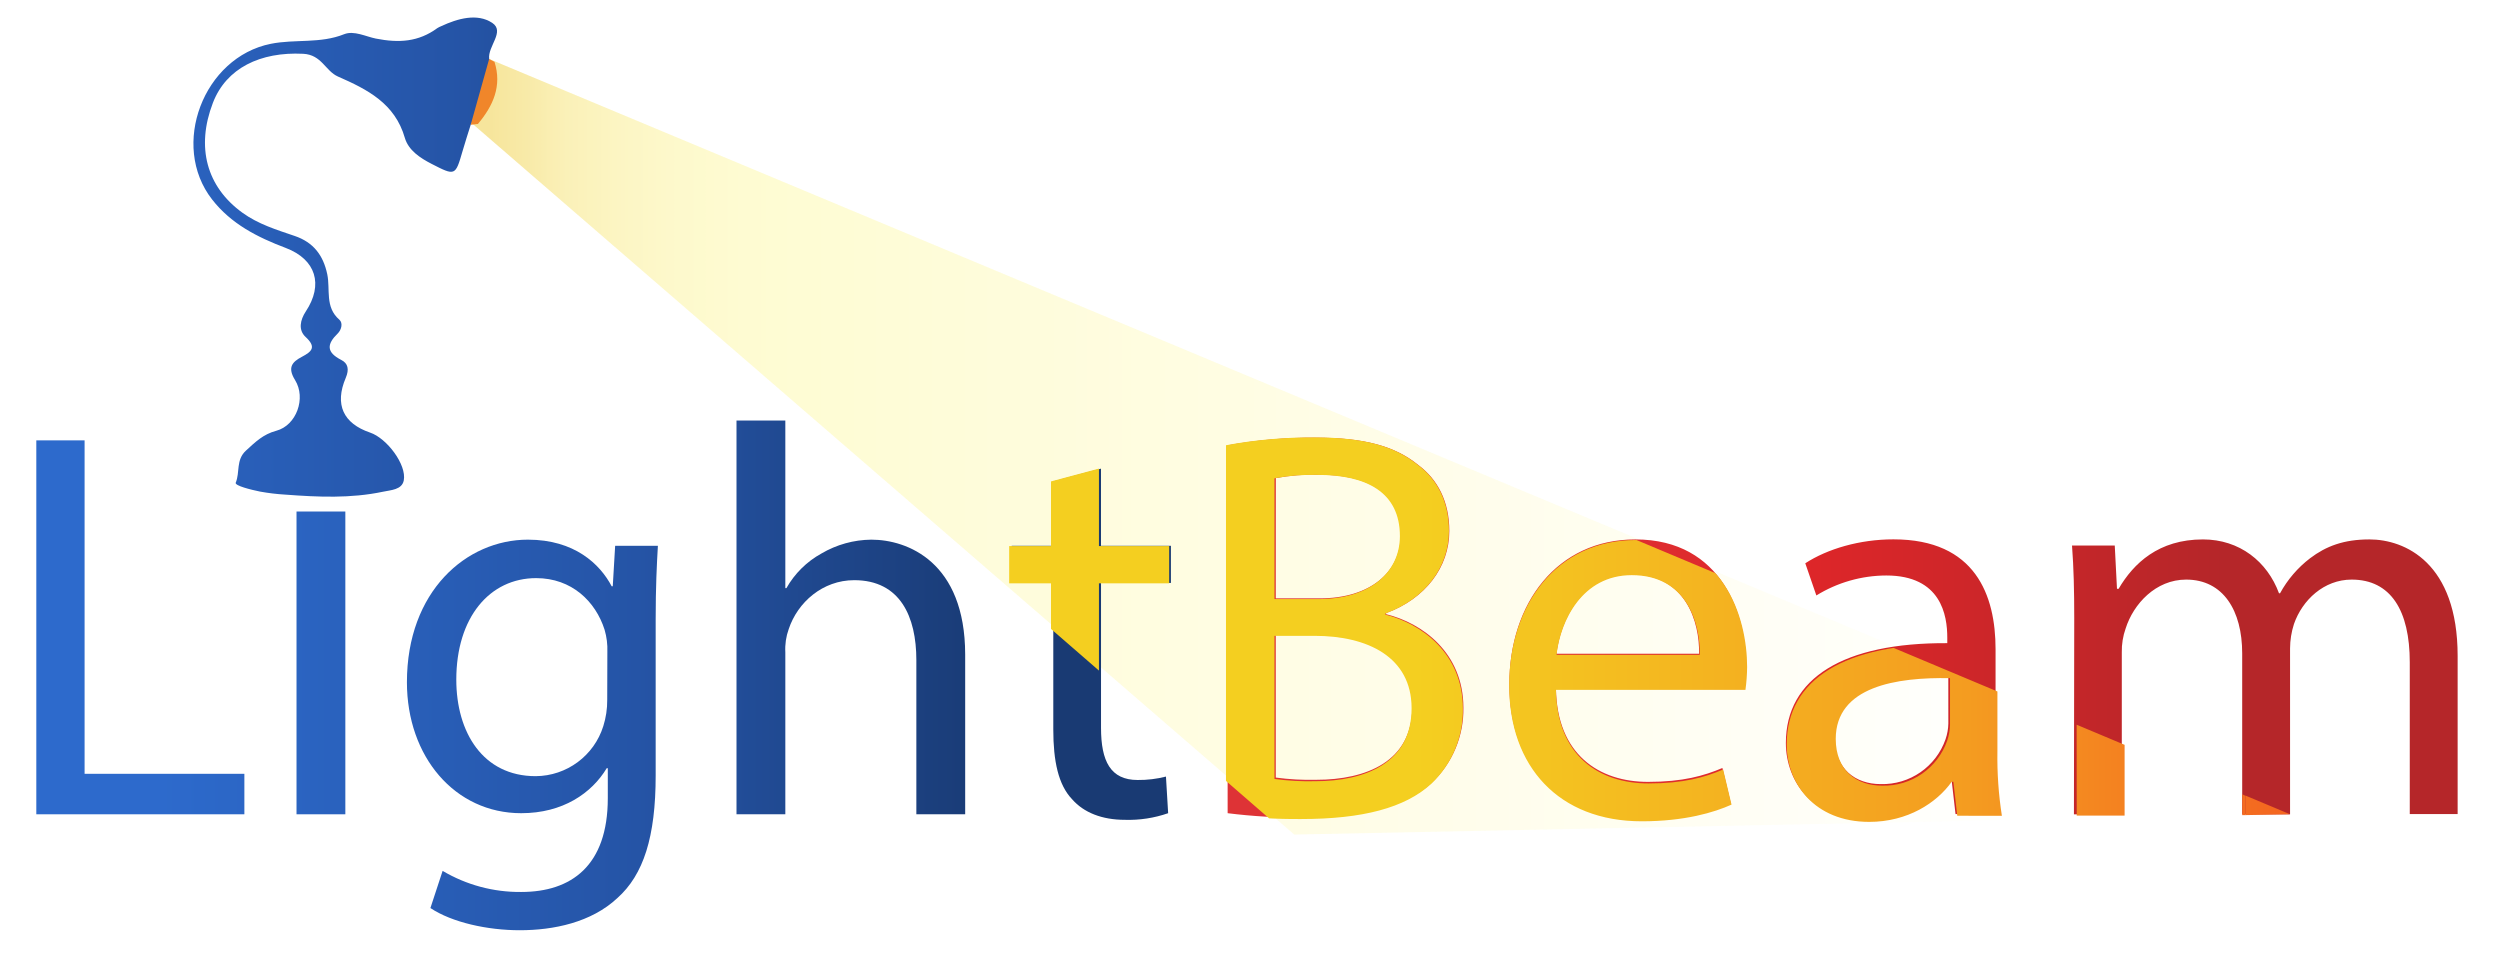
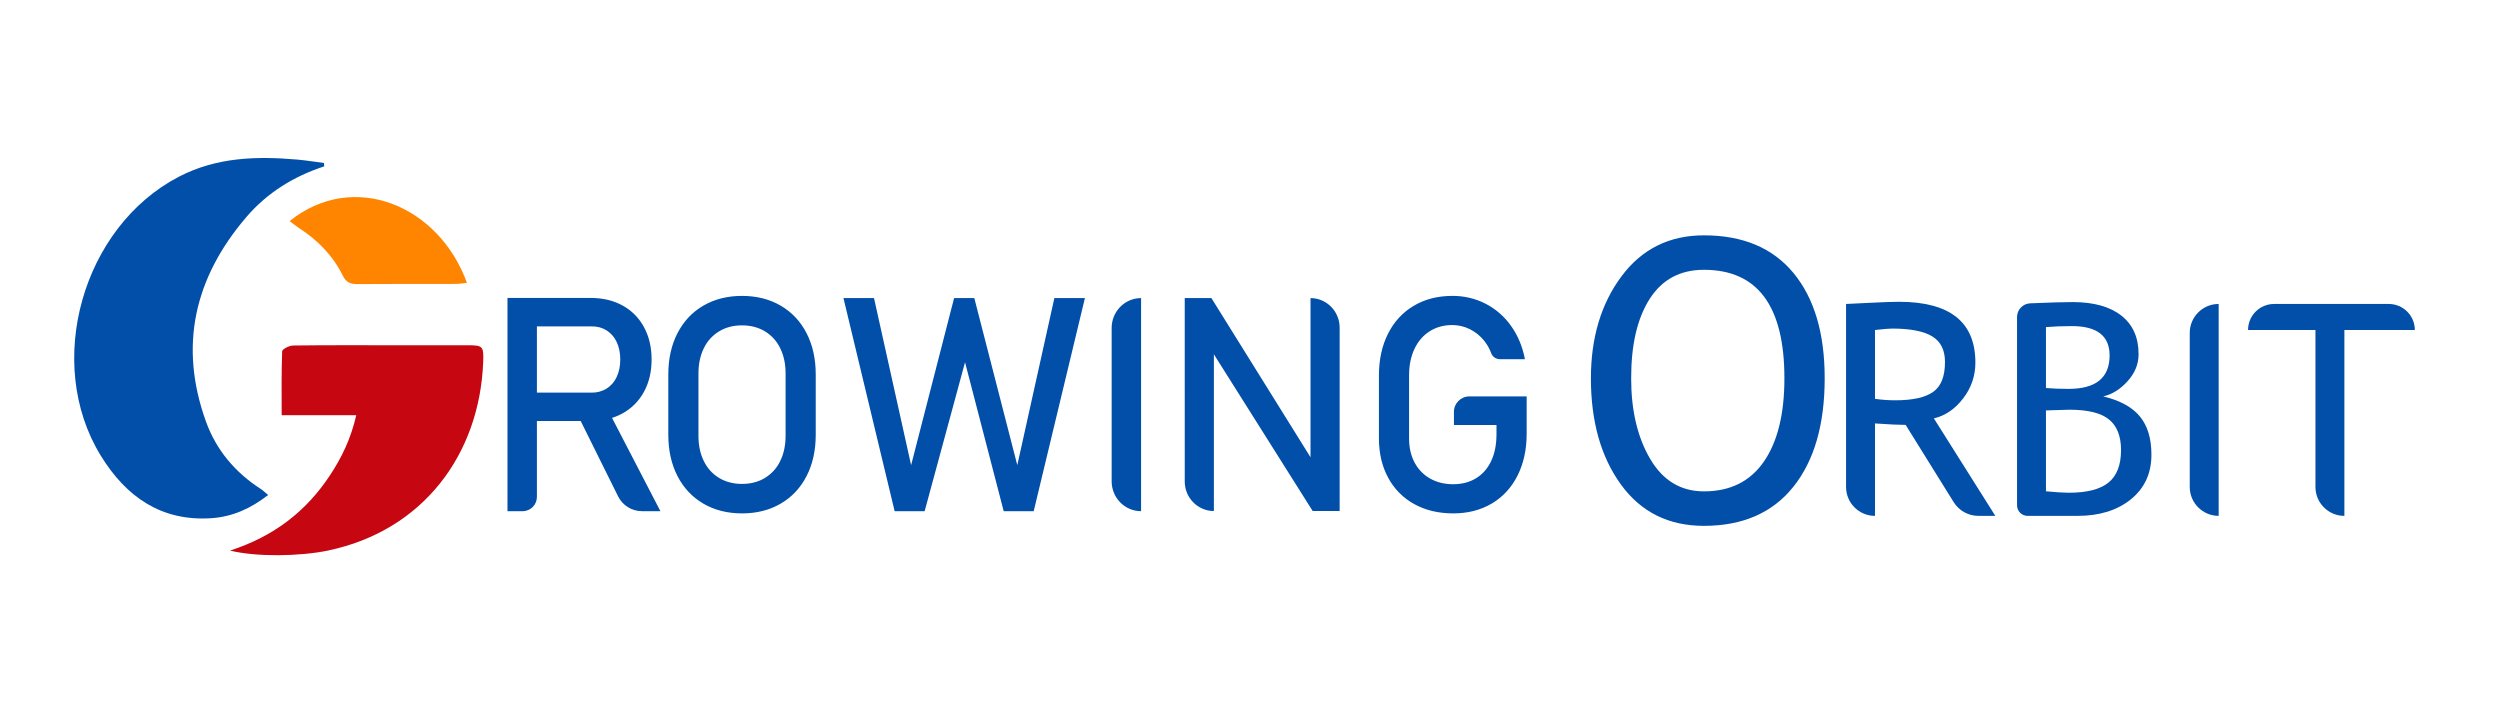
- <svg xmlns="http://www.w3.org/2000/svg" xmlns:xlink="http://www.w3.org/1999/xlink" id="Layer_1" data-name="Layer 1" viewBox="0 0 731.16 282.96">
+ <svg xmlns="http://www.w3.org/2000/svg" id="Layer_1" data-name="Layer 1" viewBox="0 0 4009.36 1144.39">
  <defs>
-     <style>.cls-1{fill:none;}.cls-2{opacity:0.39;fill:url(#linear-gradient);}.cls-3{fill:url(#linear-gradient-2);}.cls-4{fill:#f0862a;}.cls-5{fill:url(#linear-gradient-3);}.cls-6{fill:url(#linear-gradient-4);}.cls-7{fill:url(#linear-gradient-5);}.cls-8{fill:url(#linear-gradient-6);}.cls-9{fill:url(#linear-gradient-7);}.cls-10{fill:url(#linear-gradient-8);}.cls-11{clip-path:url(#clip-path);}.cls-12{fill:url(#linear-gradient-9);}.cls-13{fill:#f46b20;}</style>
-     <linearGradient id="linear-gradient" x1="127.4" y1="130.67" x2="671.73" y2="130.67" gradientUnits="userSpaceOnUse">
-       <stop offset="0.03" stop-color="#e9bd00" />
-       <stop offset="0.05" stop-color="#eeca21" />
-       <stop offset="0.07" stop-color="#f3da48" />
-       <stop offset="0.1" stop-color="#f7e666" />
-       <stop offset="0.13" stop-color="#fbef7c" />
-       <stop offset="0.16" stop-color="#fcf489" />
-       <stop offset="0.18" stop-color="#fdf68d" />
-       <stop offset="0.86" stop-color="#fff" />
-       <stop offset="0.99" stop-color="#fff" />
-       <stop offset="1" stop-color="#fff" />
-     </linearGradient>
-     <linearGradient id="linear-gradient-2" x1="-26.95" y1="75.2" x2="280.2" y2="75.2" gradientUnits="userSpaceOnUse">
-       <stop offset="0.11" stop-color="#2d6acc" />
-       <stop offset="0.53" stop-color="#2554a6" />
-       <stop offset="0.85" stop-color="#193a73" />
-     </linearGradient>
-     <linearGradient id="linear-gradient-3" x1="10.62" y1="193.88" x2="342.45" y2="193.88" xlink:href="#linear-gradient-2" />
-     <linearGradient id="linear-gradient-4" x1="10.62" y1="183.47" x2="342.45" y2="183.47" xlink:href="#linear-gradient-2" />
-     <linearGradient id="linear-gradient-5" x1="10.62" y1="180.55" x2="342.45" y2="180.55" xlink:href="#linear-gradient-2" />
-     <linearGradient id="linear-gradient-6" x1="10.62" y1="188.42" x2="342.45" y2="188.42" xlink:href="#linear-gradient-2" />
-     <linearGradient id="linear-gradient-7" x1="10.62" y1="214.95" x2="342.45" y2="214.95" xlink:href="#linear-gradient-2" />
-     <linearGradient id="linear-gradient-8" x1="359" y1="183.96" x2="718.74" y2="183.96" gradientUnits="userSpaceOnUse">
-       <stop offset="0.22" stop-color="#de3336" />
-       <stop offset="0.47" stop-color="#de2629" />
-       <stop offset="0.81" stop-color="#b52629" />
-     </linearGradient>
-     <clipPath id="clip-path">
-       <polygon class="cls-1" points="141.22 16.37 669.73 238.13 376.62 244.08 125.57 26.03 141.22 16.37" />
-     </clipPath>
-     <linearGradient id="linear-gradient-9" x1="295.15" y1="184.13" x2="719.95" y2="184.13" gradientUnits="userSpaceOnUse">
-       <stop offset="0.28" stop-color="#f4cf20" />
-       <stop offset="0.66" stop-color="#f49c20" />
-       <stop offset="0.97" stop-color="#f44f20" />
-     </linearGradient>
+     <style>.cls-1{fill:#024faa;}.cls-2{fill:#c60610;}.cls-3{fill:#ff8500;}</style>
  </defs>
-   <polygon class="cls-2" points="143.06 17.25 671.73 238.15 378.52 244.08 127.4 26.88 143.06 17.25" />
-   <path class="cls-3" d="M137.66,36.5c-.8,2.57-1.64,5.14-2.39,7.73-2.09,7.23-2.14,7.24-9,3.72-3.42-1.75-6.81-4-7.87-7.63-2.9-10.11-11-14.18-19.55-17.93-3.72-1.64-4.74-6.39-10.2-6.66-12.48-.62-22.47,4.17-26.38,14.34-5,13-1.83,24.57,8.61,32.13,4.63,3.36,10,5,15.28,6.8,5.54,1.87,8.39,5.7,9.55,11.2.94,4.48-.75,9.6,3.55,13.31,1.13,1,.55,3-.47,4-3.29,3.19-3.33,5.52,1,7.75,2,1,2.39,2.76,1.33,5.25-3.33,7.82-.72,13.33,7.1,16,4.93,1.65,10.76,9.42,9.87,14-.54,2.76-3.82,2.81-6.07,3.3-9.45,2-19,1.57-28.56.85a61.57,61.57,0,0,1-7.42-.89c-2.61-.53-7.46-1.73-7.1-2.6,1.28-3,0-6.66,3-9.39,2.72-2.49,5-4.77,8.87-5.8,5.88-1.56,8.77-9.52,5.49-14.81-2.27-3.67-.91-5.29,2-6.82s4.31-2.83,1.06-5.82c-2.15-2-1.6-4.9.07-7.44,5.21-7.86,3-15.21-5.87-18.58-8.28-3.13-15.93-7-21.52-14.16C49.67,42.5,59.52,16.74,79.21,12.81c7.11-1.42,14.47,0,21.45-2.81,2.87-1.14,6.38.71,9.25,1.28,6.75,1.33,12.47,1,18-3.06A6.85,6.85,0,0,1,129,7.67c4.88-2.28,10.56-3.86,14.93-1,3.88,2.54-1.36,6.87-.86,10.58C143.51,24.3,141.42,30.63,137.66,36.5Z" />
-   <path class="cls-4" d="M144.62,18.08c2.24,7.08-.39,12.86-4.84,18.17l-2.12.25,5.4-19.25Z" />
-   <rect class="cls-5" x="86.72" y="149.6" width="14.28" height="88.55" />
-   <polygon class="cls-6" points="24.74 128.79 10.62 128.79 10.62 238.15 71.47 238.15 71.47 226.31 24.74 226.31 24.74 128.79" />
-   <path class="cls-7" d="M254.83,157.83a29.34,29.34,0,0,0-14.61,4.06A26.43,26.43,0,0,0,230,172h-.32v-49H215.4V238.15h14.28V190.77a17.26,17.26,0,0,1,1-6.81c2.6-7.79,9.9-14.28,19.15-14.28,13.46,0,18.17,10.7,18.17,23.36v45.11h14.28V191.42C282.25,164.32,265.37,157.83,254.83,157.83Z" />
-   <path class="cls-8" d="M342.45,170.49V159.62H322V137.06l-13.95,3.73v18.83H295.88v10.87h12.17v42.83c0,9.25,1.46,16.23,5.52,20.45,3.4,3.89,8.76,6,15.41,6a35.12,35.12,0,0,0,12.66-1.94L341,227.12a32.12,32.12,0,0,1-8.28,1c-7.95,0-10.71-5.52-10.71-15.25V170.49Z" />
-   <path class="cls-9" d="M179.21,171.46h-.32c-3.41-6.49-10.87-13.63-24.5-13.63-18,0-35.38,15.09-35.38,41.7,0,21.75,14,38.3,33.43,38.3,12.17,0,20.61-5.85,25-13.15h.32v8.76c0,19.8-10.71,27.43-25.31,27.43a44.21,44.21,0,0,1-23-6.17l-3.57,10.87c6.33,4.22,16.71,6.49,26.12,6.49,9.9,0,20.93-2.27,28.56-9.41,7.63-6.81,11.2-17.85,11.2-35.86V181.2c0-9.58.32-15.91.65-21.58h-12.5Zm-1.62,33.26a24.87,24.87,0,0,1-1.14,7.63A20.86,20.86,0,0,1,156.66,227c-15.42,0-23.21-12.81-23.21-28.23,0-18.17,9.74-29.69,23.37-29.69,10.38,0,17.36,6.81,20,15.09a20.26,20.26,0,0,1,.81,6.49Z" />
-   <path class="cls-10" d="M359,130.25A136.57,136.57,0,0,1,384.8,128c14.12,0,23.2,2.44,30,8,5.68,4.21,9.08,10.7,9.08,19.3,0,10.55-7,19.8-18.49,24v.32C415.79,182.17,428,190.77,428,207a29.45,29.45,0,0,1-9.25,21.9c-7.62,7-20,10.22-37.81,10.22a167,167,0,0,1-21.9-1.29ZM373.12,175h12.82c14.92,0,23.69-7.79,23.69-18.33,0-12.82-9.74-17.85-24-17.85a60.34,60.34,0,0,0-12.49,1Zm0,52.41a74.88,74.88,0,0,0,11.84.65c14.6,0,28.07-5.35,28.07-21.26,0-14.92-12.82-21.09-28.23-21.09H373.12Zm81.94-26c.32,19.31,12.65,27.26,26.93,27.26,10.23,0,16.39-1.79,21.75-4.06l2.43,10.23c-5,2.27-13.63,4.86-26.12,4.86-24.18,0-38.62-15.9-38.62-39.59s13.95-42.35,36.83-42.35c25.64,0,32.45,22.55,32.45,37a54.55,54.55,0,0,1-.48,6.65Zm41.86-10.22c.16-9.09-3.73-23.21-19.79-23.21-14.44,0-20.77,13.31-21.91,23.21Zm75,46.89-1.14-9.9h-.48c-4.39,6.17-12.82,11.69-24,11.69-15.9,0-24-11.2-24-22.56,0-19,16.87-29.37,47.21-29.21v-1.62c0-6.49-1.78-18.17-17.84-18.17a39.13,39.13,0,0,0-20.45,5.84l-3.24-9.41c6.49-4.22,15.9-7,25.79-7,24,0,29.86,16.39,29.86,32.13v29.37a110.91,110.91,0,0,0,1.3,18.82Zm-2.11-40.08c-15.58-.32-33.27,2.44-33.27,17.69,0,9.25,6.17,13.63,13.47,13.63a19.54,19.54,0,0,0,19-13.14,15.15,15.15,0,0,0,.81-4.55Zm36.83-17.2c0-8.11-.16-14.76-.65-21.25h12.5l.65,12.65h.48c4.38-7.46,11.69-14.44,24.67-14.44,10.71,0,18.82,6.49,22.23,15.74h.32a32.45,32.45,0,0,1,8.76-10.22c4.71-3.57,9.9-5.52,17.37-5.52,10.38,0,25.8,6.82,25.8,34.08v46.24h-14V193.69c0-15.09-5.52-24.18-17-24.18-8.11,0-14.44,6-16.87,13a23.53,23.53,0,0,0-1.14,7.14v48.52h-14V191.09c0-12.49-5.52-21.58-16.39-21.58-8.92,0-15.42,7.14-17.69,14.28a19.74,19.74,0,0,0-1.13,7v47.38h-14Z" />
-   <g class="cls-11">
-     <path class="cls-12" d="M321.4,137.05V159.7h20.54v10.91H321.4v42.51c0,9.78,2.77,15.32,10.76,15.32a31.8,31.8,0,0,0,8.31-1l.65,10.75c-2.77,1.14-7.17,1.95-12.71,1.95-6.69,0-12.07-2.11-15.49-6-4.07-4.24-5.54-11.24-5.54-20.53v-43H295.15V159.7h12.23V140.8Zm37.16-6.84a137.88,137.88,0,0,1,25.92-2.28c14.18,0,23.31,2.45,30.16,8,5.7,4.24,9.13,10.75,9.13,19.39,0,10.59-7,19.87-18.59,24.11v.32c10.43,2.61,22.66,11.24,22.66,27.53a29.58,29.58,0,0,1-9.29,22c-7.66,7-20.05,10.26-38,10.26a166.41,166.41,0,0,1-22-1.3Zm14.18,45h12.88c15,0,23.8-7.82,23.8-18.41,0-12.87-9.78-17.91-24.12-17.91a61.12,61.12,0,0,0-12.56,1Zm0,52.61a75.59,75.59,0,0,0,11.9.66c14.67,0,28.2-5.38,28.2-21.34,0-15-12.87-21.18-28.36-21.18H372.74Zm82.32-26.06c.33,19.39,12.72,27.37,27.06,27.37,10.27,0,16.46-1.79,21.84-4.07l2.45,10.26c-5.05,2.28-13.69,4.88-26.25,4.88-24.28,0-38.79-16-38.79-39.74s14-42.52,37-42.52c25.76,0,32.6,22.65,32.6,37.14a52.44,52.44,0,0,1-.49,6.68Zm42.06-10.26c.16-9.12-3.75-23.29-19.89-23.29-14.51,0-20.86,13.35-22,23.29Zm75.31,47.08-1.15-9.94h-.48c-4.41,6.19-12.88,11.73-24.13,11.73-16,0-24.12-11.24-24.12-22.64,0-19.06,17-29.49,47.43-29.33v-1.62c0-6.52-1.79-18.25-17.93-18.25a39.26,39.26,0,0,0-20.54,5.87l-3.26-9.45c6.52-4.24,16-7,25.92-7,24.12,0,30,16.46,30,32.26v29.48a110.79,110.79,0,0,0,1.31,18.9Zm-2.12-40.24c-15.65-.32-33.42,2.44-33.42,17.76,0,9.28,6.19,13.68,13.53,13.68a19.63,19.63,0,0,0,19.07-13.2,14.87,14.87,0,0,0,.82-4.56Zm37-17.27c0-8.14-.16-14.82-.65-21.33h12.55l.65,12.7h.49c4.4-7.49,11.74-14.5,24.78-14.5,10.76,0,18.91,6.52,22.33,15.8h.32a32.72,32.72,0,0,1,8.81-10.26c4.72-3.58,9.94-5.54,17.44-5.54,10.43,0,25.92,6.84,25.92,34.21v46.43h-14V193.9c0-15.15-5.54-24.27-17.12-24.27-8.15,0-14.51,6-16.95,13a23.68,23.68,0,0,0-1.14,7.17v48.71h-14V191.3c0-12.55-5.54-21.67-16.46-21.67-9,0-15.49,7.17-17.77,14.34a19.6,19.6,0,0,0-1.14,7v47.57h-14Z" />
-   </g>
-   <polygon class="cls-13" points="656.76 232.8 655.78 232.27 655.78 238.41 656.76 238.39 656.76 232.8" />
+   <path class="cls-1" d="M520,266.78c-49,16.08-91.53,42.33-124.87,81.27C312,445.16,286.26,554.49,330.48,676.51c16.53,45.58,46.93,81.44,88,107.86,3.43,2.21,6.37,5.2,11.51,9.46-27.88,21.82-57.5,35-91.12,37.23C258.18,836.38,202,796.38,161.67,730.85,70.25,582.26,132.05,363.92,286.76,283.47c60.49-31.45,124.56-33.22,190-27.54,14.3,1.25,28.51,3.61,42.75,5.47Z" />
+   <path class="cls-2" d="M368.91,883c70.6-22.87,121.92-63,159.75-119.92,19.3-29,34.36-60.28,42.66-97.24H451.73c0-35.55-.53-69,.8-102.47.13-3.45,11.31-9.18,17.43-9.26,54.62-.72,109.25-.4,163.87-.41q58,0,116,0c24.31,0,26,1.37,25.11,26.29-5.58,148.73-96.21,271-249.11,303C480.42,892.35,411.3,893.41,368.91,883Z" />
+   <path class="cls-3" d="M464.51,354.57c101.37-81.79,239-26.14,284.33,99-6.23.64-11.86,1.72-17.49,1.73-52.68.14-105.36-.13-158,.28-11.22.09-18.2-2.45-23.93-14.09C534,410.11,509.22,384.8,479.8,365.94,474.92,362.81,470.6,359.16,464.51,354.57Z" />
+   <path class="cls-1" d="M813.87,477.83h47.19V796.75a22.88,22.88,0,0,1-22.7,23.06H813.87Zm20.58,151.83H949.2A43.61,43.61,0,0,0,973,623.08a43,43,0,0,0,16.08-18.68q5.67-12.1,5.67-27.85t-5.67-27.86a43.39,43.39,0,0,0-16-18.68q-10.3-6.59-23.95-6.58H834.45v-45.6h112.9q29.16,0,51.24,12.22a85,85,0,0,1,34.24,34.67Q1045,547.16,1045,576.55t-12.26,51.82A85.79,85.79,0,0,1,998.36,663q-22.1,12.23-51,12.22H834.45Zm91.62,35,47-10.81,86.06,165.94h-29.67A42.69,42.69,0,0,1,991.25,796Zm201.94,143q-26.84-15.63-41.52-44.19t-14.69-66.17V600.52q0-37.6,14.69-66.16T1128,490.17q26.84-15.63,62-15.63t62,15.63q26.84,15.63,41.53,44.19t14.69,66.16v96.83q0,37.62-14.69,66.17T1252,807.71q-26.84,15.63-62,15.63T1128,807.71Zm98.67-41.14a63.6,63.6,0,0,0,24.52-27q8.67-17.5,8.68-40.54V598.87q0-23-8.68-40.54a63.72,63.72,0,0,0-24.52-27q-15.84-9.51-36.67-9.52t-36.66,9.52a63.74,63.74,0,0,0-24.53,27q-8.67,17.52-8.68,40.54V699q0,23,8.68,40.54a63.63,63.63,0,0,0,24.53,27q15.83,9.52,36.66,9.53T1226.68,766.57Zm303.46-288.5h32.39L1631.47,746l59.45-267.94h49l-82.13,341.74h-48.12l-62-238.8-64.78,238.8h-48.12L1352.7,478.07h49L1461.2,746ZM1830,819.81h0c-26.07,0-47.2-21.47-47.2-47.95V526c0-26.48,21.13-47.95,47.2-47.95h0Zm70-341.74h42.8l164.48,264.18-5.55,6.11V478.07h0c25.81,0,46.73,21.25,46.73,47.48v294h-43.26l-164-260.18,5.55-6.11V819.57h0c-25.81,0-46.73-21.25-46.73-47.48Zm548.39,157.7v59.71q0,38.06-14.57,67.1t-41.3,44.89q-26.73,15.87-61.88,15.87-35.64,0-62.59-14.93a103.81,103.81,0,0,1-41.75-42.19Q2211.46,739,2211.45,703V602.17q0-38.08,14.57-67t41.3-44.77q26.73-15.87,61.89-15.87a114.72,114.72,0,0,1,53.32,12.58,113.54,113.54,0,0,1,40.84,35.6q16.43,23,22.2,53.36H2405.4a15,15,0,0,1-14-9.87,70.38,70.38,0,0,0-11.09-19.63,67.51,67.51,0,0,0-23.36-18.8,63.27,63.27,0,0,0-27.76-6.47q-20.84,0-36.56,10.11t-24.28,28.32q-8.57,18.21-8.57,42.43V703q0,22.1,8.79,38.67a63.08,63.08,0,0,0,24.88,25.74q16.07,9.17,37.13,9.16,20.82,0,36.54-9.52t24.3-27.62q8.55-18.09,8.56-43v-14.8h-68.25V660.73a24.77,24.77,0,0,1,24.56-25Z" />
+   <path class="cls-1" d="M2551.41,606.69q0-97.73,49-163.5t132.3-65.77q93.73,0,143.68,60.54t49.94,168.73q0,111-50.09,173.8t-143.53,62.85q-85.14,0-133.23-66.39T2551.41,606.69Zm64.54,0q0,77.44,30.58,129.39t86.2,51.94q63,0,96-47.64t33-133.69q0-174-129.08-174-57.17,0-87,46.71T2616,606.69Z" />
+   <path class="cls-1" d="M3133.18,805.29l-77-123.87q-15.54,0-49.18-2.32V827.34h0a46.4,46.4,0,0,1-46.4-46.4V487.48q2.55,0,36.08-1.74t48.83-1.74Q3168,484,3168,581.43a92.11,92.11,0,0,1-19.72,57.65q-19.71,25.63-46.85,31.9L3200,827.34h-27.16A46.73,46.73,0,0,1,3133.18,805.29ZM3007,529.24V639.66a235.44,235.44,0,0,0,32.48,2.32q41.74,0,60.78-13.45t19-48q0-28.54-20.42-41.06t-64.49-12.53Q3027.41,526.92,3007,529.24Z" />
+   <path class="cls-1" d="M3331.77,827.34h-80a16.94,16.94,0,0,1-16.94-17V508.47a22,22,0,0,1,21-22q45.8-2,68.29-2,50.33,0,78,21.69t27.6,62.05q0,23.67-17.63,43.15t-39,24.36q40.36,9.74,58.81,32.24t18.44,61.25q0,44.77-32.83,71.45T3331.77,827.34ZM3281.2,524.6v97.66q14.61,1.4,36.19,1.4,65.88,0,65.88-53.59,0-47.1-60.55-47.09Q3299.53,523,3281.2,524.6Zm0,133.62V787.9q23.9,2.33,36.65,2.32,43.62,0,63.68-16.35t20.06-52.09q0-33.16-19.13-48.94t-63.9-15.78Z" />
+   <path class="cls-1" d="M3511.78,780.94V533.88a46.39,46.39,0,0,1,46.4-46.4h0V827.34h0A46.4,46.4,0,0,1,3511.78,780.94Z" />
+   <path class="cls-1" d="M3759.79,529.24v298.1h0a46.4,46.4,0,0,1-46.4-46.4V529.24h-108.1A41.76,41.76,0,0,1,3647,487.48h184a41.76,41.76,0,0,1,41.76,41.76h-113Z" />
</svg>
